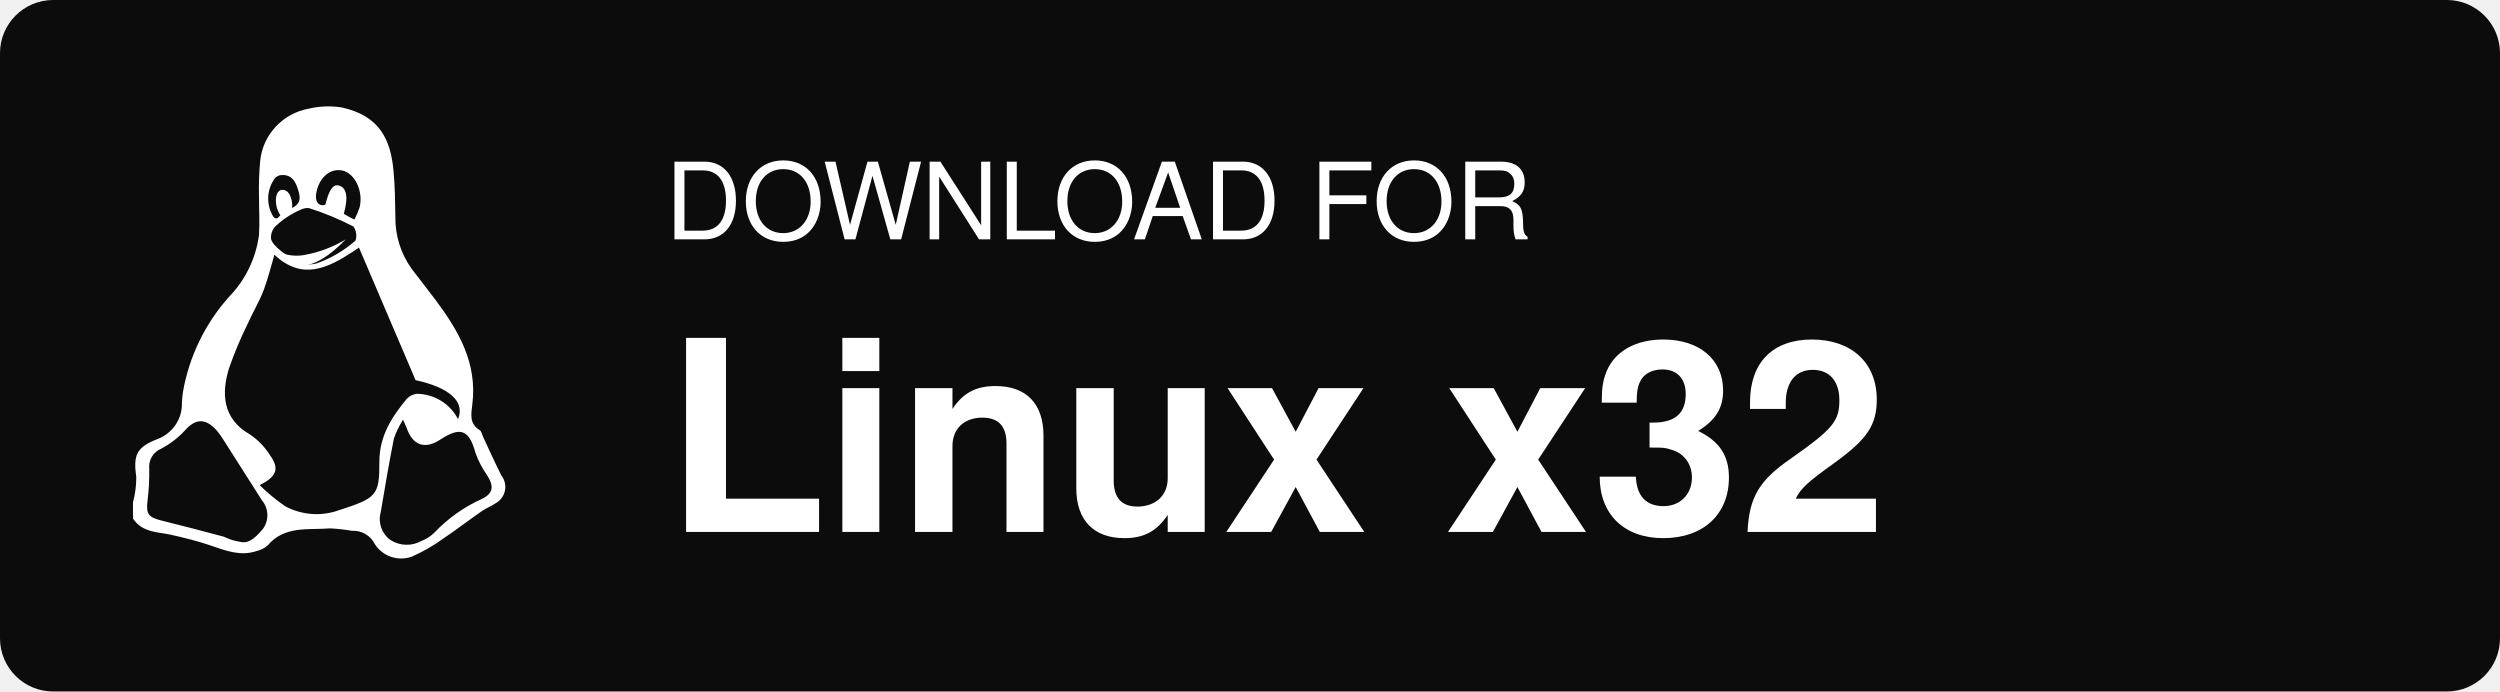
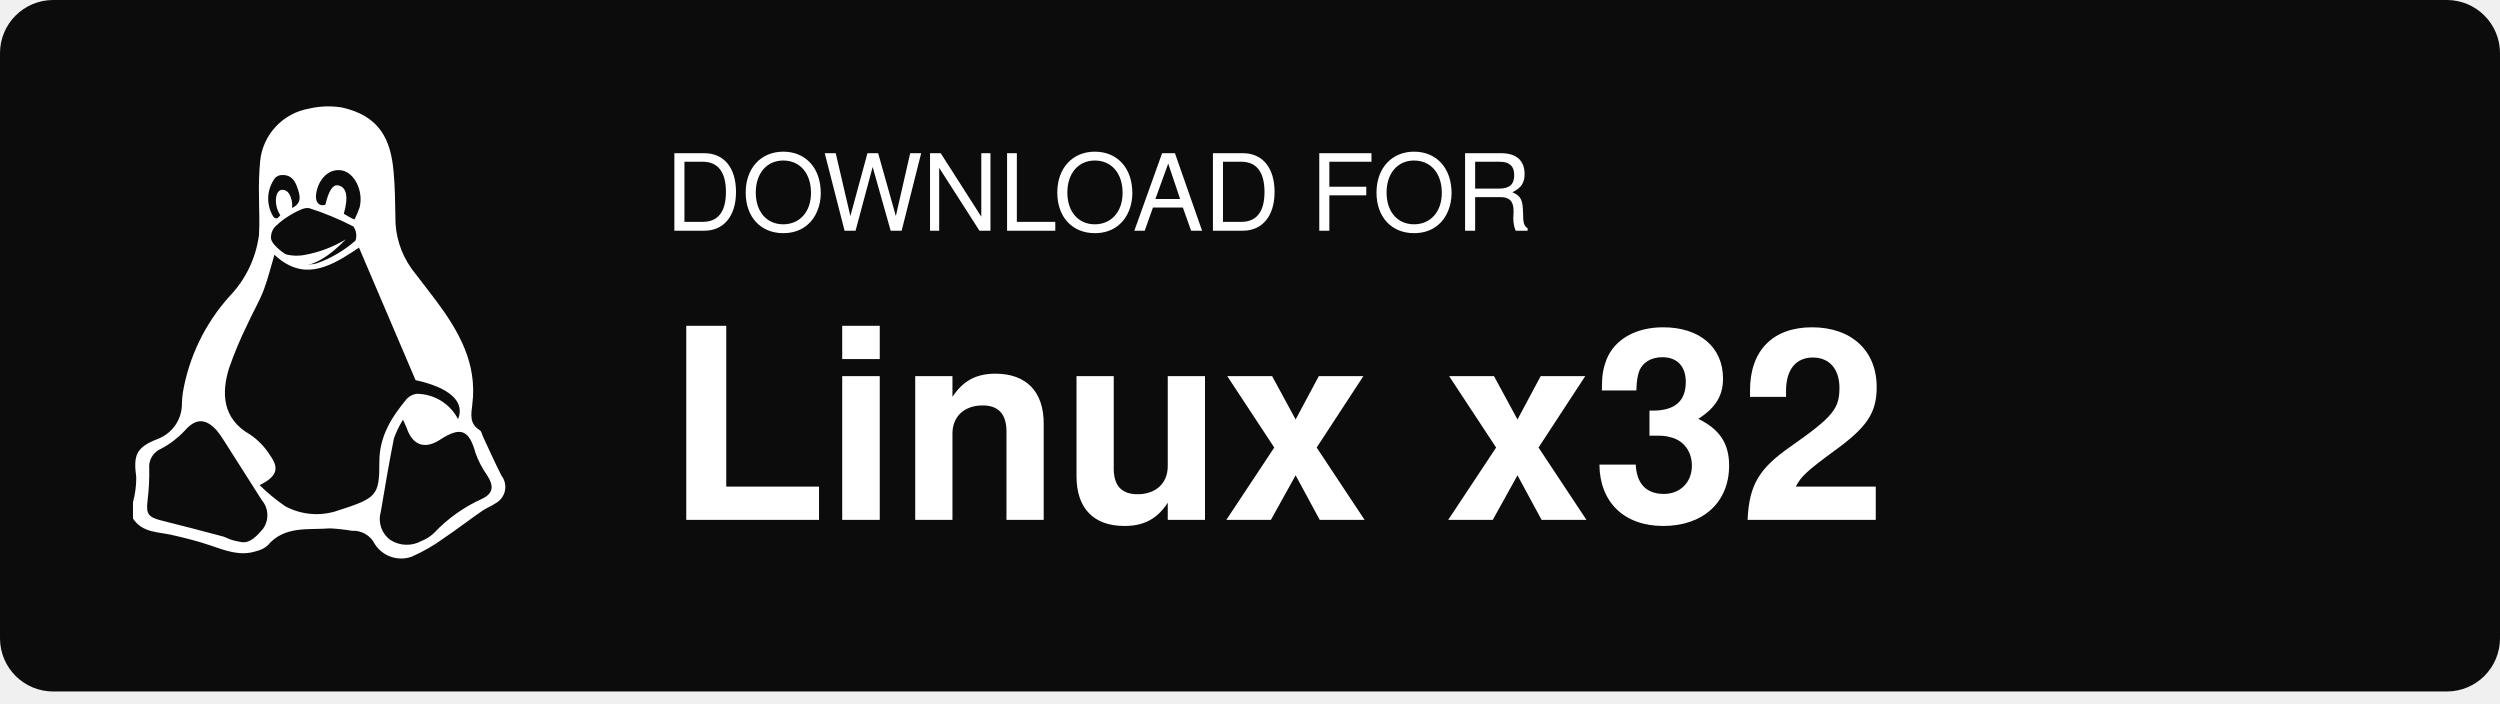
- <svg xmlns="http://www.w3.org/2000/svg" width="94px" height="26px" viewBox="0 0 94 26" version="1.1">
+ <svg xmlns="http://www.w3.org/2000/svg" width="128px" height="36px" viewBox="0 0 128 36" version="1.1">
  <g id="Page-1" stroke="none" stroke-width="1" fill="none" fill-rule="evenodd">
    <g id="linux-32-download">
-       <rect id="Rectangle" fill="#000000" opacity="0.949" x="0" y="0" width="94" height="26" rx="2" />
-       <text id="DOWNLOAD-FOR" font-family="Helvetica" font-size="4" font-weight="normal" fill="#FFFFFF">
-         <tspan x="25" y="9">DOWNLOAD FOR</tspan>
+       <rect id="Rectangle" fill="#000000" opacity="0.949" x="0" y="0" width="128" height="35.404" rx="2.723" />
+       <text id="DOWNLOAD-FOR" font-family="Helvetica" font-size="5.447" font-weight="normal" fill="#FFFFFF">
+         <tspan x="34.043" y="11.809">DOWNLOAD FOR</tspan>
      </text>
-       <text id="Linux-x32" font-family="Helvetica-Bold, Helvetica" font-size="10" font-weight="bold" fill="#FFFFFF">
-         <tspan x="25" y="20">Linux x32</tspan>
+       <text id="Linux-x32" font-family="Helvetica-Bold, Helvetica" font-size="13.617" font-weight="bold" fill="#FFFFFF">
+         <tspan x="34.043" y="26.617">Linux x32</tspan>
      </text>
-       <g id="linux-logo" transform="translate(5, 4)" fill="#FFFFFF" fill-rule="nonzero">
-         <path d="M0,15.495 L0,14.886 C0.083,14.579 0.125,14.262 0.124,13.944 C0.008,13.105 0.124,12.821 0.922,12.508 C1.477,12.301 1.843,11.774 1.84,11.187 C1.843,11.042 1.855,10.898 1.876,10.756 C2.105,9.42 2.706,8.174 3.612,7.16 C4.229,6.525 4.623,5.711 4.738,4.838 C4.77,4.347 4.738,3.853 4.738,3.362 C4.727,2.928 4.742,2.493 4.782,2.061 C4.877,1.067 5.63,0.258 6.622,0.083 C7.023,-0.01 7.439,-0.025 7.847,0.039 C9.264,0.352 9.691,1.226 9.799,2.452 C9.85,3.014 9.858,3.58 9.866,4.145 C9.854,4.844 10.066,5.529 10.473,6.1 C10.768,6.495 11.088,6.891 11.383,7.286 C12.249,8.449 12.952,9.66 12.76,11.199 C12.712,11.594 12.644,11.927 13.039,12.176 C13.103,12.215 13.119,12.326 13.155,12.405 C13.387,12.896 13.606,13.398 13.854,13.881 C13.981,14.046 14.029,14.258 13.983,14.461 C13.938,14.664 13.804,14.837 13.618,14.933 C13.463,15.04 13.279,15.103 13.123,15.214 C12.636,15.55 12.169,15.914 11.678,16.242 C11.306,16.514 10.904,16.745 10.481,16.931 C9.963,17.116 9.385,16.919 9.092,16.456 C8.933,16.134 8.595,15.937 8.234,15.958 C7.961,15.911 7.685,15.881 7.408,15.867 C6.61,15.934 5.7,15.752 5.065,16.507 C4.944,16.613 4.799,16.686 4.642,16.721 C4.027,16.927 3.468,16.697 2.898,16.503 C2.419,16.341 1.924,16.219 1.433,16.108 C0.942,15.997 0.347,16.033 0,15.495 Z M8.497,5.308 L8.294,5.447 C7.324,6.084 6.35,6.562 5.32,5.573 C5.189,6.009 5.081,6.463 4.921,6.891 C4.762,7.318 4.502,7.749 4.307,8.188 C4.036,8.733 3.802,9.295 3.604,9.869 C3.337,10.76 3.341,11.737 4.402,12.338 C4.708,12.546 4.967,12.816 5.161,13.129 C5.512,13.62 5.408,13.92 4.762,14.241 C5.057,14.532 5.378,14.796 5.719,15.032 C6.331,15.364 7.057,15.423 7.715,15.194 C9.16,14.727 9.268,14.64 9.264,13.37 C9.264,12.393 9.727,11.685 10.293,10.997 C10.394,10.892 10.528,10.825 10.673,10.807 C11.328,10.813 11.926,11.181 12.221,11.76 C12.497,11.104 11.906,10.574 10.625,10.293 L8.497,5.308 Z M3.868,16.341 L4.071,16.381 C4.41,16.444 4.682,16.124 4.893,15.878 C5.125,15.55 5.103,15.108 4.841,14.802 C4.798,14.727 4.746,14.656 4.702,14.581 C4.273,13.908 3.846,13.237 3.421,12.567 C3.338,12.428 3.243,12.295 3.137,12.172 C2.71,11.705 2.339,11.741 1.94,12.199 C1.688,12.469 1.392,12.695 1.066,12.868 C0.762,12.992 0.577,13.3 0.611,13.624 C0.619,14.027 0.597,14.43 0.547,14.83 C0.487,15.329 0.575,15.451 1.094,15.578 C1.868,15.768 2.638,15.973 3.413,16.179 C3.576,16.25 3.684,16.302 3.868,16.341 Z M10.154,11.78 C10.013,12.003 9.898,12.24 9.811,12.488 C9.627,13.41 9.471,14.336 9.316,15.257 C9.204,15.649 9.351,16.067 9.683,16.306 C10.036,16.531 10.487,16.543 10.852,16.337 C11.03,16.268 11.191,16.165 11.327,16.033 C11.835,15.496 12.444,15.063 13.119,14.759 C13.554,14.549 13.578,14.28 13.315,13.869 C13.132,13.612 12.986,13.331 12.88,13.034 C12.64,12.16 12.321,12.033 11.567,12.52 C10.976,12.916 10.509,12.749 10.286,12.077 C10.27,12.033 10.242,11.974 10.154,11.78 Z M6.61,5.941 C6.715,5.942 6.82,5.928 6.921,5.898 C7.453,5.708 7.943,5.419 8.366,5.047 C8.425,4.868 8.397,4.673 8.29,4.517 C7.762,4.244 7.212,4.015 6.645,3.833 C6.478,3.781 6.222,3.912 6.039,4.015 C5.786,4.15 5.554,4.319 5.348,4.517 C5.23,4.646 5.173,4.819 5.193,4.992 C5.28,5.352 6.254,5.953 6.61,5.941 Z M8.33,4.252 C8.405,4.105 8.469,3.953 8.521,3.797 C8.673,3.192 8.338,2.5 7.859,2.409 C7.38,2.318 6.965,2.721 6.885,3.303 C6.849,3.556 6.965,3.781 7.232,3.698 C7.296,3.465 7.424,2.907 7.719,2.97 C8.014,3.034 8.118,3.366 7.927,4.039 C8.038,4.098 8.182,4.201 8.33,4.252 Z M5.987,3.817 C6.386,3.623 6.27,3.315 6.171,3.026 C6.071,2.737 5.887,2.539 5.536,2.587 C5.466,2.603 5.401,2.637 5.348,2.686 C5.024,3.111 4.995,3.69 5.276,4.145 C5.309,4.193 5.367,4.217 5.424,4.209 C5.467,4.175 5.506,4.136 5.54,4.094 C5.48,3.999 5.434,3.897 5.404,3.789 C5.312,3.394 5.432,3.129 5.628,3.137 C5.823,3.144 5.915,3.322 5.967,3.532 C5.987,3.626 5.992,3.722 5.983,3.817 L5.987,3.817 Z" id="Shape" />
-         <path d="M8,5 C6.776,6.276 5.776,6.331 5,5.165 C5.426,5.539 5.968,5.689 6.493,5.578 C7.019,5.48 7.528,5.285 8,5 Z" id="Shape" />
+       <g id="linux-logo" transform="translate(6.808511, 5.446809)" fill="#FFFFFF" fill-rule="nonzero">
+         <path d="M0,21.099 L0,20.27 C0.113,19.852 0.17,19.42 0.168,18.988 C0.011,17.846 0.168,17.458 1.255,17.032 C2.011,16.751 2.509,16.033 2.505,15.233 C2.509,15.037 2.526,14.84 2.554,14.646 C2.866,12.827 3.685,11.131 4.919,9.749 C5.758,8.885 6.295,7.777 6.451,6.587 C6.495,5.919 6.451,5.246 6.451,4.578 C6.437,3.987 6.457,3.395 6.511,2.806 C6.641,1.452 7.666,0.351 9.017,0.113 C9.564,-0.014 10.13,-0.034 10.685,0.053 C12.614,0.479 13.196,1.669 13.343,3.339 C13.413,4.104 13.424,4.874 13.435,5.645 C13.418,6.596 13.707,7.528 14.261,8.306 C14.663,8.844 15.098,9.383 15.5,9.922 C16.68,11.505 17.636,13.154 17.375,15.249 C17.31,15.788 17.218,16.24 17.756,16.58 C17.843,16.634 17.865,16.784 17.913,16.892 C18.229,17.56 18.528,18.244 18.865,18.901 C19.038,19.126 19.103,19.416 19.041,19.692 C18.979,19.968 18.797,20.203 18.544,20.334 C18.332,20.48 18.082,20.566 17.87,20.717 C17.207,21.175 16.571,21.67 15.903,22.117 C15.395,22.487 14.848,22.801 14.272,23.055 C13.567,23.308 12.779,23.038 12.381,22.408 C12.165,21.969 11.704,21.702 11.212,21.729 C10.84,21.666 10.464,21.625 10.087,21.606 C9,21.697 7.761,21.449 6.897,22.478 C6.733,22.622 6.535,22.722 6.321,22.769 C5.484,23.049 4.723,22.737 3.946,22.473 C3.294,22.252 2.62,22.085 1.951,21.934 C1.283,21.783 0.473,21.832 0,21.099 Z M11.571,7.228 L11.294,7.417 C9.973,8.284 8.647,8.936 7.245,7.589 C7.065,8.182 6.919,8.801 6.701,9.383 C6.484,9.965 6.131,10.552 5.864,11.15 C5.496,11.892 5.177,12.657 4.908,13.439 C4.544,14.651 4.549,15.982 5.995,16.801 C6.411,17.084 6.763,17.451 7.027,17.878 C7.506,18.546 7.364,18.955 6.484,19.392 C6.886,19.788 7.323,20.148 7.788,20.469 C8.622,20.921 9.609,21.001 10.506,20.69 C12.473,20.054 12.62,19.936 12.614,18.207 C12.614,16.876 13.245,15.912 14.017,14.975 C14.154,14.832 14.336,14.741 14.533,14.716 C15.426,14.724 16.239,15.225 16.642,16.014 C17.017,15.12 16.212,14.398 14.468,14.016 L11.571,7.228 Z M5.266,22.252 L5.544,22.306 C6.006,22.392 6.375,21.956 6.663,21.622 C6.978,21.174 6.949,20.572 6.593,20.157 C6.533,20.054 6.462,19.957 6.402,19.855 C5.819,18.939 5.237,18.025 4.658,17.113 C4.545,16.923 4.416,16.743 4.272,16.574 C3.69,15.939 3.185,15.987 2.641,16.612 C2.298,16.979 1.896,17.286 1.451,17.522 C1.038,17.692 0.786,18.11 0.832,18.551 C0.843,19.1 0.813,19.649 0.745,20.194 C0.663,20.873 0.783,21.04 1.489,21.212 C2.544,21.471 3.592,21.751 4.647,22.031 C4.87,22.128 5.016,22.198 5.266,22.252 Z M13.826,16.041 C13.635,16.344 13.478,16.668 13.359,17.005 C13.109,18.26 12.897,19.521 12.685,20.776 C12.533,21.309 12.733,21.879 13.185,22.204 C13.666,22.51 14.28,22.527 14.778,22.247 C15.019,22.153 15.239,22.012 15.424,21.832 C16.115,21.101 16.944,20.512 17.865,20.097 C18.457,19.812 18.49,19.446 18.131,18.885 C17.882,18.535 17.683,18.153 17.538,17.749 C17.212,16.558 16.778,16.386 15.75,17.048 C14.946,17.587 14.31,17.361 14.006,16.445 C13.984,16.386 13.946,16.305 13.826,16.041 Z M9,8.09 C9.144,8.091 9.287,8.072 9.424,8.031 C10.148,7.772 10.816,7.379 11.392,6.873 C11.472,6.629 11.434,6.363 11.288,6.151 C10.569,5.779 9.82,5.467 9.049,5.219 C8.821,5.149 8.473,5.327 8.223,5.467 C7.879,5.651 7.563,5.881 7.283,6.151 C7.122,6.326 7.044,6.562 7.071,6.797 C7.19,7.288 8.517,8.106 9,8.09 Z M11.343,5.79 C11.445,5.59 11.532,5.383 11.604,5.171 C11.81,4.346 11.354,3.404 10.701,3.28 C10.049,3.156 9.484,3.705 9.375,4.497 C9.326,4.842 9.484,5.149 9.848,5.036 C9.935,4.718 10.109,3.959 10.511,4.045 C10.913,4.131 11.055,4.584 10.794,5.499 C10.946,5.58 11.142,5.72 11.343,5.79 Z M8.152,5.198 C8.696,4.934 8.538,4.513 8.402,4.12 C8.267,3.727 8.017,3.458 7.538,3.522 C7.443,3.545 7.355,3.591 7.283,3.657 C6.841,4.237 6.802,5.025 7.185,5.645 C7.23,5.709 7.308,5.743 7.386,5.731 C7.444,5.685 7.497,5.632 7.544,5.575 C7.462,5.446 7.4,5.306 7.359,5.16 C7.234,4.621 7.397,4.26 7.663,4.271 C7.93,4.282 8.055,4.524 8.125,4.81 C8.153,4.937 8.16,5.068 8.147,5.198 L8.152,5.198 Z" id="Shape" />
+         <path d="M10.894,6.809 C9.227,8.546 7.866,8.621 6.809,7.033 C7.389,7.543 8.126,7.747 8.842,7.595 C9.558,7.462 10.25,7.196 10.894,6.809 Z" id="Shape" />
      </g>
    </g>
  </g>
</svg>
